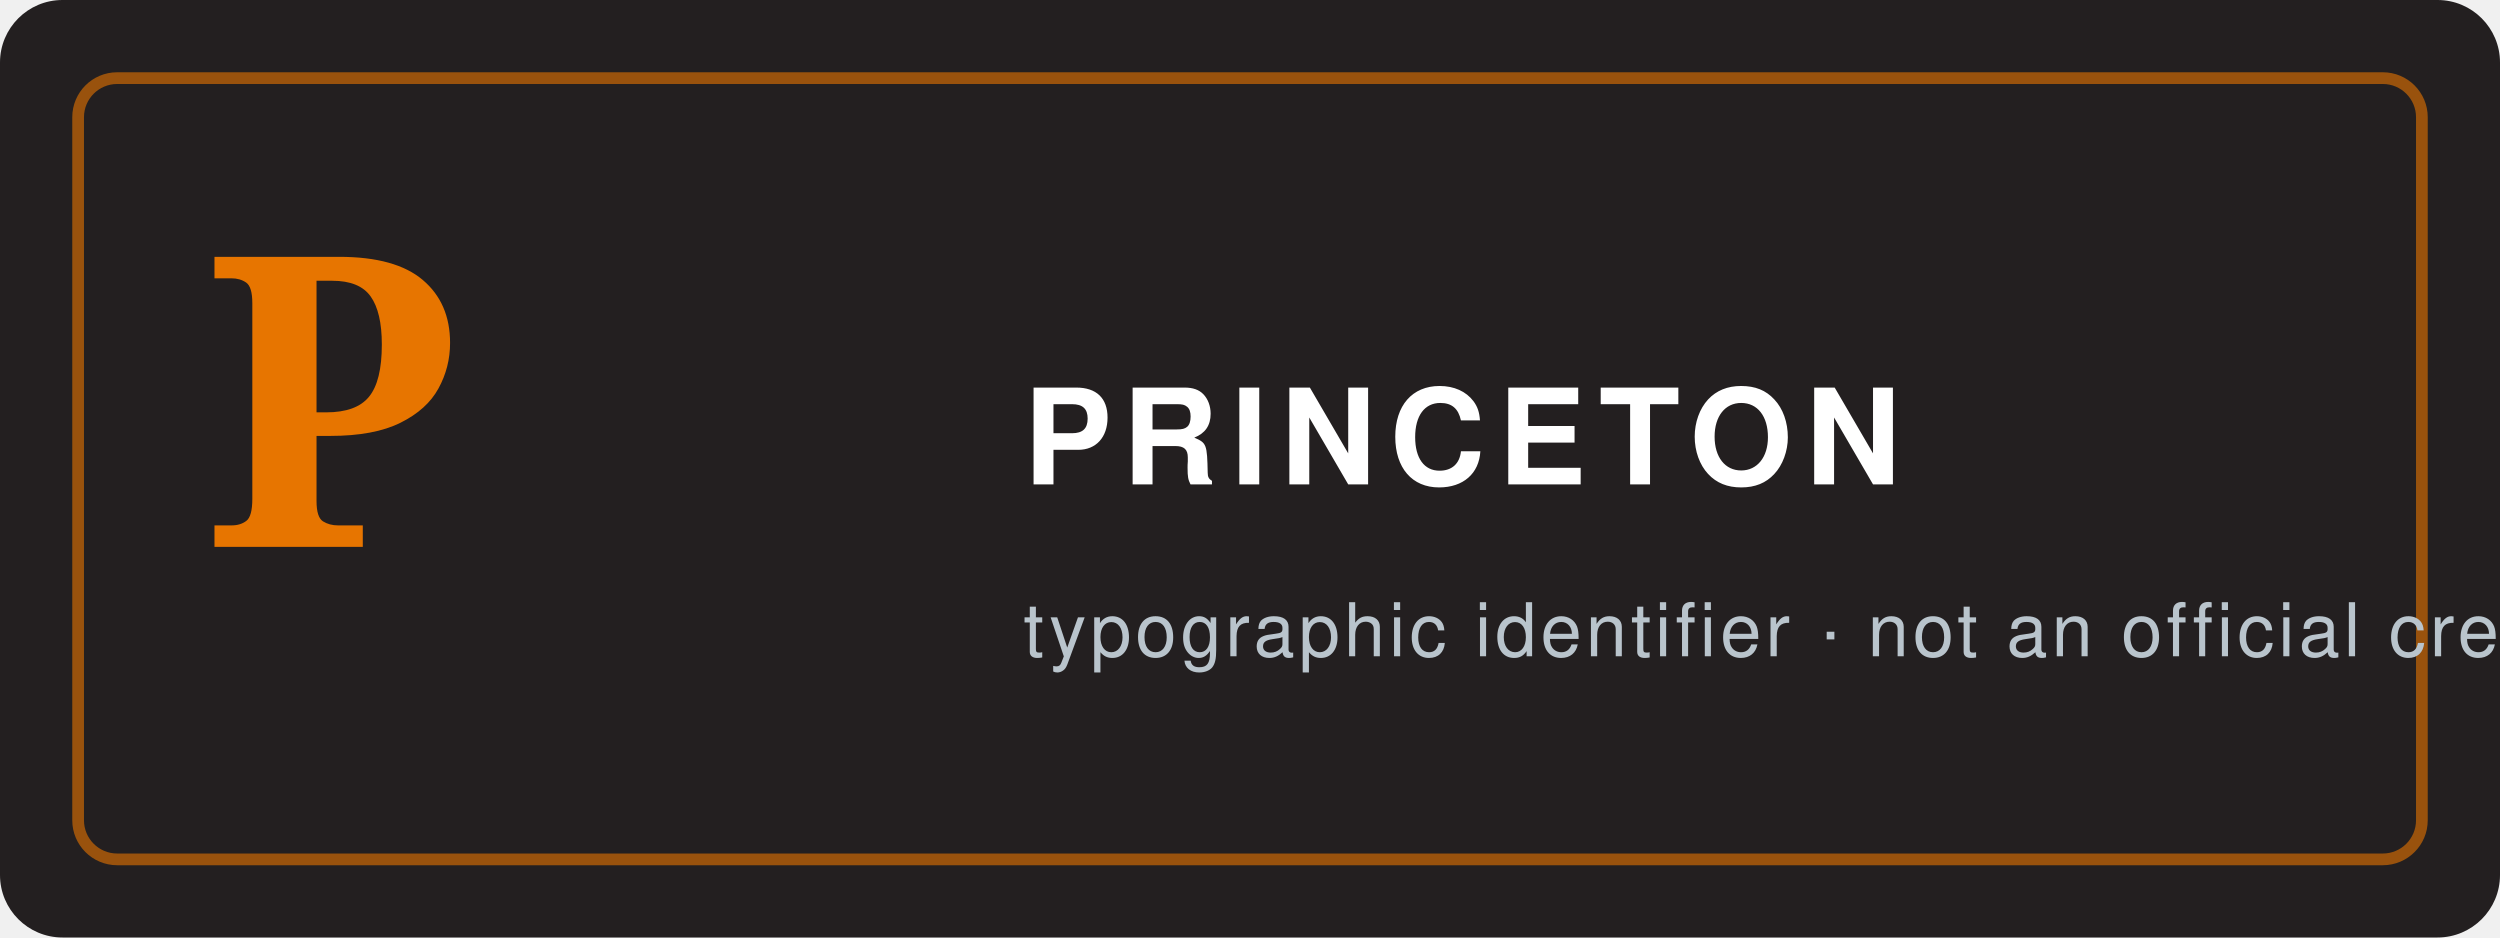
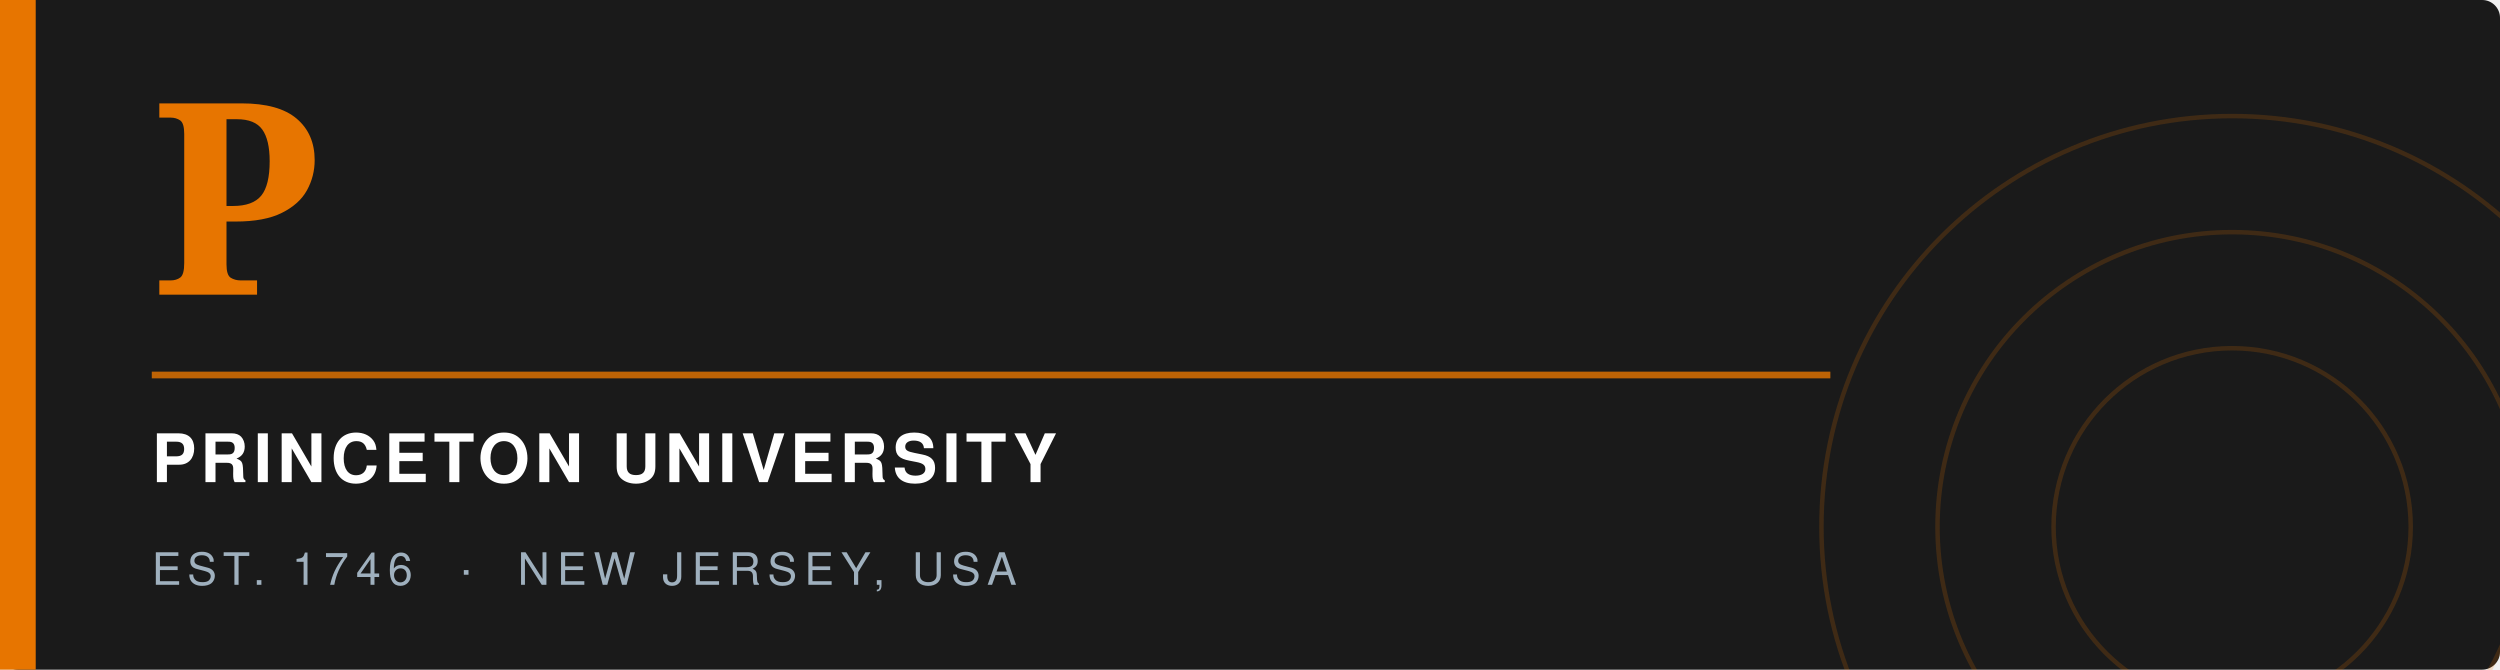
- <svg xmlns="http://www.w3.org/2000/svg" viewBox="0 0 320 120" width="320" height="120" role="img" aria-label="PRINCETON wordmark">
-   <rect width="320" height="120" rx="8" fill="#231F20" />
-   <rect x="10" y="10" width="300" height="100" rx="5" fill="none" stroke="#E77500" stroke-width="1.5" opacity="0.6" />
-   <text x="26" y="70" font-family="Georgia,serif" font-size="52" font-weight="700" fill="#E77500">P</text>
-   <text x="131" y="62" font-family="Helvetica,Arial,sans-serif" font-size="17" font-weight="700" letter-spacing="1.6" fill="#FFFFFF">PRINCETON</text>
-   <text x="131" y="84" font-family="Helvetica,Arial,sans-serif" font-size="9.5" letter-spacing="0.5" fill="#B9C4CC">typographic identifier · not an official crest</text>
+ <svg xmlns="http://www.w3.org/2000/svg" viewBox="0 0 560 150" width="560" height="150" role="img" aria-label="PRINCETON UNIVERSITY nameplate">
+   <rect width="560" height="150" rx="4" fill="#1A1A1A" />
+   <rect x="0" y="0" width="8" height="150" fill="#E77500" />
+   <g opacity="0.18">
+     <circle cx="500" cy="118" r="92" fill="none" stroke="#E77500" stroke-width="1" />
+     <circle cx="500" cy="118" r="66" fill="none" stroke="#E77500" stroke-width="1" />
+     <circle cx="500" cy="118" r="40" fill="none" stroke="#E77500" stroke-width="1" />
+   </g>
+   <text x="34" y="66" font-family="Georgia,serif" font-size="60" font-weight="700" fill="#E77500">P</text>
+   <line x1="34" y1="84" x2="410" y2="84" stroke="#E77500" stroke-width="1.5" opacity="0.8" />
+   <text x="34" y="108" font-family="Helvetica,Arial,sans-serif" font-size="15" font-weight="700" letter-spacing="1.1" fill="#FFFFFF">PRINCETON UNIVERSITY</text>
+   <text x="34" y="131" font-family="Helvetica,Arial,sans-serif" font-size="10" letter-spacing="1.6" fill="#9FB0BE">EST. 1746  ·  NEW JERSEY, USA</text>
</svg>
